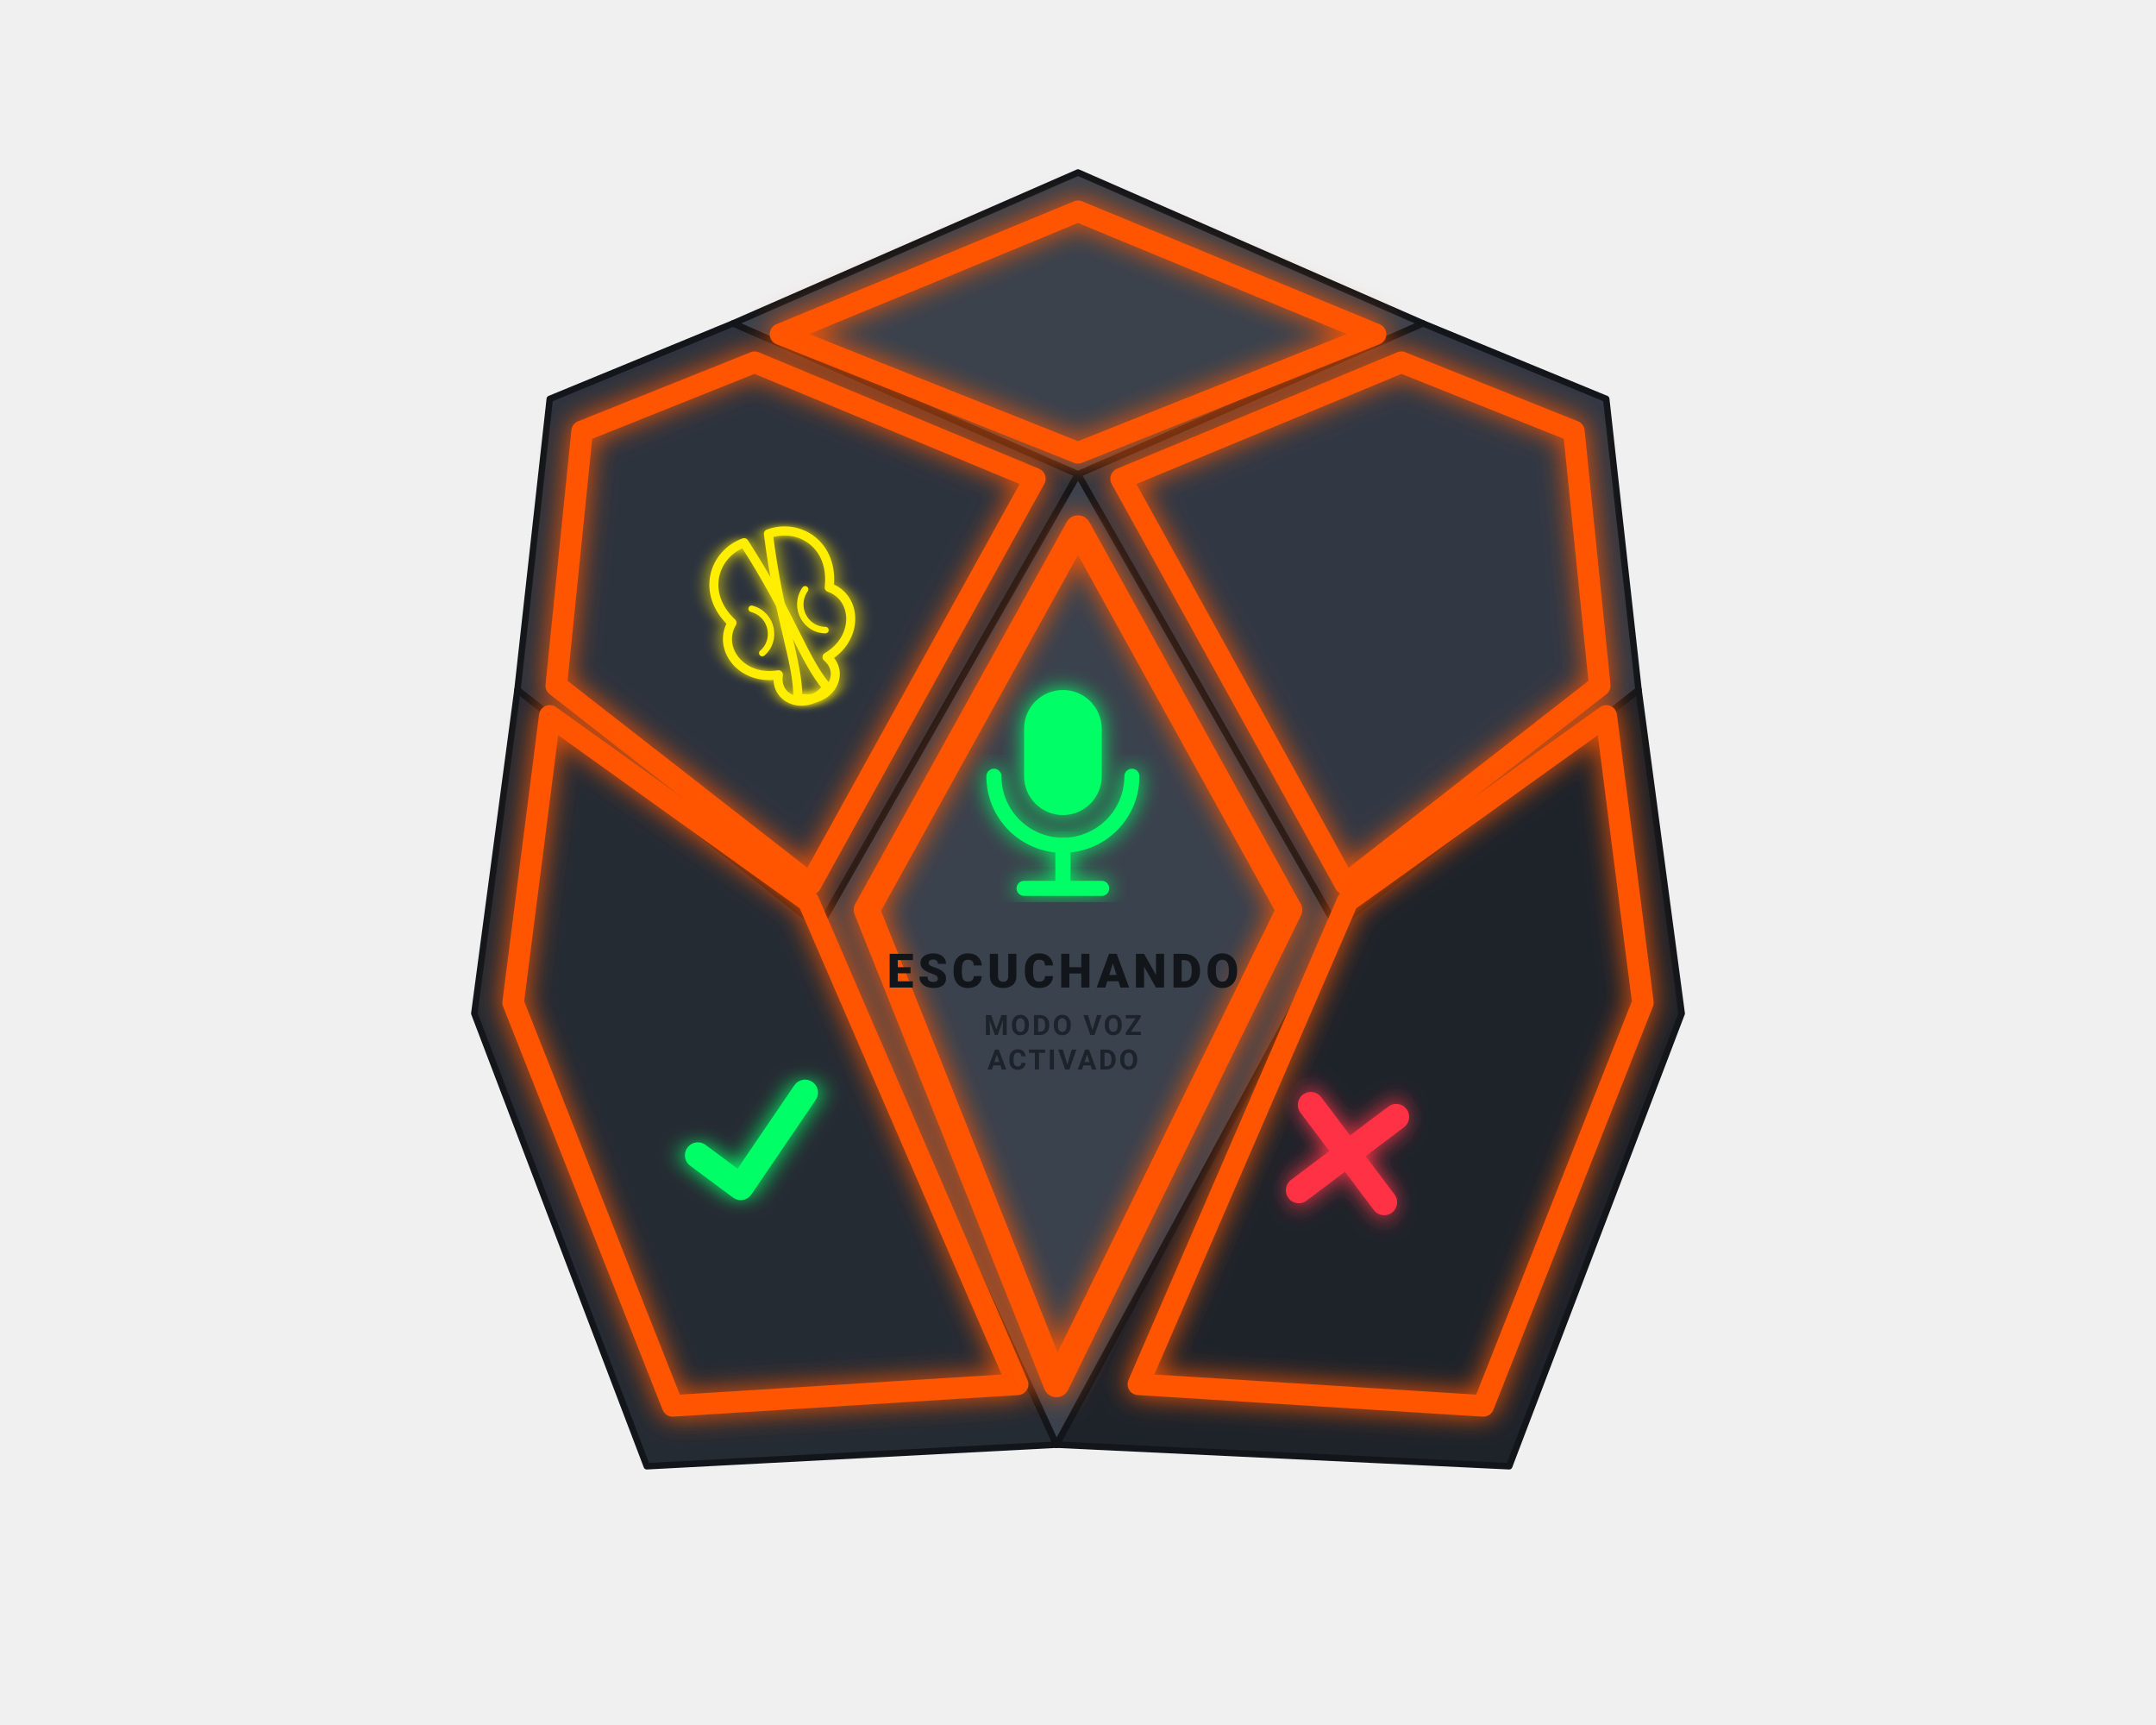
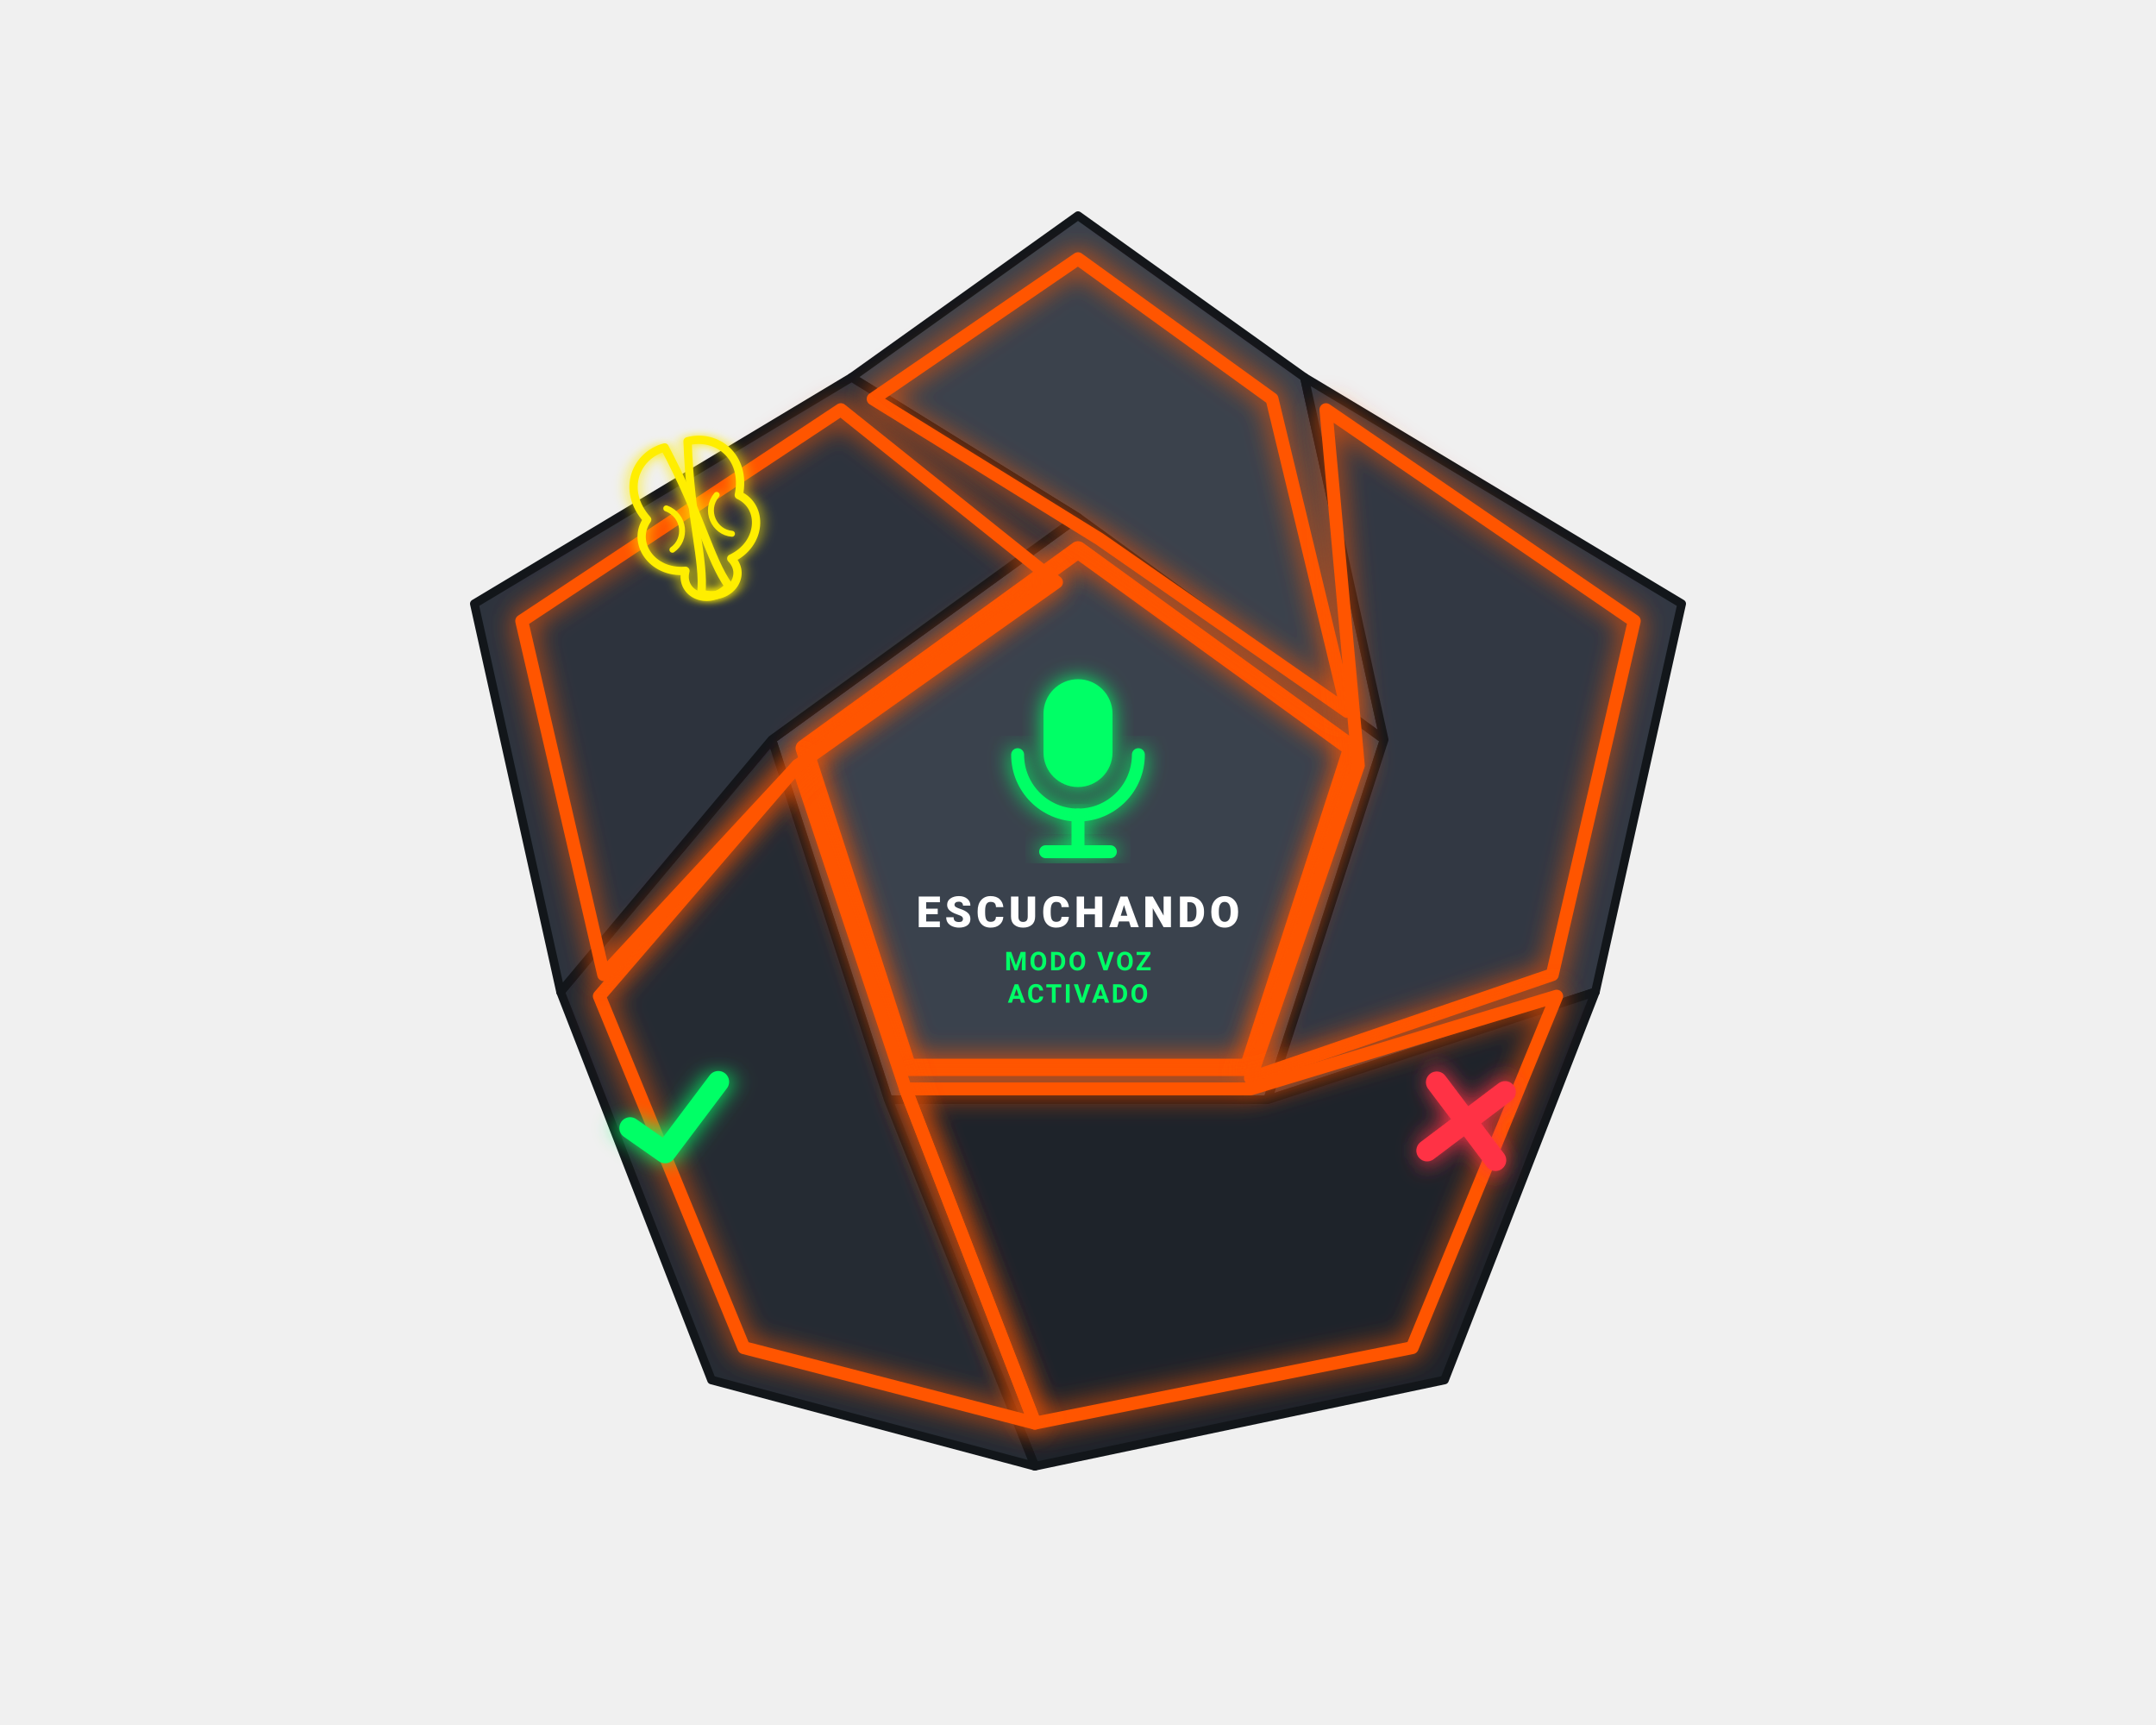
<svg xmlns="http://www.w3.org/2000/svg" viewBox="0 0 1000 800" width="100%" height="100%" id="dodecaedro-svg">
  <defs>
    <filter id="glow-orange" x="-30%" y="-30%" width="160%" height="160%">
      <feGaussianBlur stdDeviation="6" result="blur" />
      <feMerge>
        <feMergeNode in="blur" />
        <feMergeNode in="SourceGraphic" />
      </feMerge>
    </filter>
    <filter id="glow-green" x="-30%" y="-30%" width="160%" height="160%">
      <feGaussianBlur stdDeviation="5" result="blur" />
      <feMerge>
        <feMergeNode in="blur" />
        <feMergeNode in="SourceGraphic" />
      </feMerge>
    </filter>
    <filter id="glow-yellow" x="-30%" y="-30%" width="160%" height="160%">
      <feGaussianBlur stdDeviation="5" result="blur" />
      <feMerge>
        <feMergeNode in="blur" />
        <feMergeNode in="SourceGraphic" />
      </feMerge>
    </filter>
    <filter id="glow-red" x="-30%" y="-30%" width="160%" height="160%">
      <feGaussianBlur stdDeviation="5" result="blur" />
      <feMerge>
        <feMergeNode in="blur" />
        <feMergeNode in="SourceGraphic" />
      </feMerge>
    </filter>
  </defs>
  <g id="dodecaedro-container">
-     <polygon class="face" points="500,80 660,150 500,220 340,150" fill="#3b424c" stroke="#12161a" stroke-width="3" stroke-linejoin="round" />
-     <polygon class="face" points="340,150 500,220 380,430 240,320 255,185" fill="#2d333d" stroke="#12161a" stroke-width="3" stroke-linejoin="round" />
-     <polygon class="face" points="660,150 745,185 760,320 620,430 500,220" fill="#323843" stroke="#12161a" stroke-width="3" stroke-linejoin="round" />
-     <polygon class="face" points="240,320 380,430 490,670 300,680 220,470" fill="#252b33" stroke="#12161a" stroke-width="3" stroke-linejoin="round" />
-     <polygon class="face" points="620,430 760,320 780,470 700,680 490,670" fill="#1e232a" stroke="#12161a" stroke-width="3" stroke-linejoin="round" />
-     <polygon class="face" points="500,220 620,430 490,670 380,430" fill="#3a424d" stroke="#12161a" stroke-width="3" stroke-linejoin="round" />
-     <polygon class="neon-border" points="500,98 638,155 500,210 362,155" fill="none" stroke="#ff5500" stroke-width="10" stroke-linejoin="round" filter="url(#glow-orange)" />
-     <polygon class="neon-border" points="350,168 480,222 376,410 258,318 270,200" fill="none" stroke="#ff5500" stroke-width="10" stroke-linejoin="round" filter="url(#glow-orange)" />
-     <polygon class="neon-border" points="650,168 730,200 742,318 624,410 520,222" fill="none" stroke="#ff5500" stroke-width="10" stroke-linejoin="round" filter="url(#glow-orange)" />
-     <polygon class="neon-border" points="255,332 375,418 472,642 312,652 238,465" fill="none" stroke="#ff5500" stroke-width="10" stroke-linejoin="round" filter="url(#glow-orange)" />
-     <polygon class="neon-border" points="625,418 745,332 762,465 688,652 528,642" fill="none" stroke="#ff5500" stroke-width="10" stroke-linejoin="round" filter="url(#glow-orange)" />
-     <polygon class="neon-border pulse-neon" points="500,245 598,422 490,642 402,422" fill="none" stroke="#ff5500" stroke-width="12" stroke-linejoin="round" filter="url(#glow-orange)" />
-     <g id="icon-brain" transform="translate(360, 275) rotate(-20) scale(0.6)">
+     <polygon class="face" points="500,240 642,343 588,510 412,510 358,343" fill="#3a424d" stroke="#12161a" stroke-width="4" stroke-linejoin="round" />
+     <polygon class="face" points="500,240 642,343 605,175 500,100 395,175" fill="#3b424c" stroke="#12161a" stroke-width="4" stroke-linejoin="round" />
+     <polygon class="face" points="642,343 588,510 740,460 780,280 605,175" fill="#323843" stroke="#12161a" stroke-width="4" stroke-linejoin="round" />
+     <polygon class="face" points="588,510 412,510 480,680 670,640 740,460" fill="#1e232a" stroke="#12161a" stroke-width="4" stroke-linejoin="round" />
+     <polygon class="face" points="412,510 358,343 260,460 330,640 480,680" fill="#252b33" stroke="#12161a" stroke-width="4" stroke-linejoin="round" />
+     <polygon class="face" points="358,343 500,240 395,175 220,280 260,460" fill="#2d333d" stroke="#12161a" stroke-width="4" stroke-linejoin="round" />
+     <polygon class="neon-border" points="500,255 627,347 579,495 421,495 373,347" fill="none" stroke="#ff5500" stroke-width="8" stroke-linejoin="round" filter="url(#glow-orange)" />
+     <polygon class="neon-border" points="500,120 590,185 625,330 510,250 405,185" fill="none" stroke="#ff5500" stroke-width="6" stroke-linejoin="round" filter="url(#glow-orange)" />
+     <polygon class="neon-border" points="630,355 580,500 720,452 758,288 615,190" fill="none" stroke="#ff5500" stroke-width="6" stroke-linejoin="round" filter="url(#glow-orange)" />
+     <polygon class="neon-border" points="580,505 420,505 480,660 655,625 722,462" fill="none" stroke="#ff5500" stroke-width="6" stroke-linejoin="round" filter="url(#glow-orange)" />
+     <polygon class="neon-border" points="420,505 370,355 278,462 345,625 480,660" fill="none" stroke="#ff5500" stroke-width="6" stroke-linejoin="round" filter="url(#glow-orange)" />
+     <polygon class="neon-border" points="370,355 490,270 390,190 242,288 280,452" fill="none" stroke="#ff5500" stroke-width="6" stroke-linejoin="round" filter="url(#glow-orange)" />
+     <g id="icon-brain" transform="translate(320, 230) rotate(-15) scale(0.55)">
      <path fill="none" stroke="#ffee00" stroke-width="7" stroke-linecap="round" stroke-linejoin="round" filter="url(#glow-yellow)" d="M -10 -45 C -35 -45 -55 -20 -40 10 C -58 25 -48 55 -20 60 C -30 78 -8 95 12 82 C 2 55 5 20 -10 -45 Z" />
      <path fill="none" stroke="#ffee00" stroke-width="7" stroke-linecap="round" stroke-linejoin="round" filter="url(#glow-yellow)" d="M 10 -45 C 35 -45 55 -20 40 10 C 58 25 48 55 20 60 C 30 78 8 95 -12 82 C -2 55 -5 20 10 -45 Z" />
      <path fill="none" stroke="#ffee00" stroke-width="5" stroke-linecap="round" stroke-linejoin="round" filter="url(#glow-yellow)" d="M -22 5 C -8 15 -12 35 -26 40 M 22 5 C 8 15 12 35 26 40" />
    </g>
-     <g id="icon-mic" transform="translate(493, 370)">
-       <rect x="-18" y="-50" width="36" height="58" rx="18" fill="#00ff66" filter="url(#glow-green)" />
-       <path fill="none" stroke="#00ff66" stroke-width="7" stroke-linecap="round" filter="url(#glow-green)" d="M -32 -10 A 32 32 0 0 0 32 -10" />
-       <path fill="none" stroke="#00ff66" stroke-width="7" stroke-linecap="round" filter="url(#glow-green)" d="M 0 22 L 0 42 M -18 42 L 18 42" />
-       <text id="status-text-title" x="0" y="88" font-family="'Segoe UI', Roboto, sans-serif" font-weight="900" font-size="22" fill="#12161a" text-anchor="middle" letter-spacing="2">ESCUCHANDO</text>
-       <text id="status-text-sub1" x="0" y="110" font-family="'Segoe UI', Roboto, sans-serif" font-weight="700" font-size="13" fill="#1d232a" text-anchor="middle" letter-spacing="1">MODO VOZ</text>
-       <text id="status-text-sub2" x="0" y="126" font-family="'Segoe UI', Roboto, sans-serif" font-weight="700" font-size="13" fill="#1d232a" text-anchor="middle" letter-spacing="1">ACTIVADO</text>
+     <g id="icon-mic" transform="translate(500, 350)">
+       <rect x="-16" y="-35" width="32" height="50" rx="16" fill="#00ff66" filter="url(#glow-green)" />
+       <path fill="none" stroke="#00ff66" stroke-width="6" stroke-linecap="round" filter="url(#glow-green)" d="M -28 0 A 28 28 0 0 0 28 0" />
+       <path fill="none" stroke="#00ff66" stroke-width="6" stroke-linecap="round" filter="url(#glow-green)" d="M 0 28 L 0 45 M -15 45 L 15 45" />
+       <text id="status-text-title" x="0" y="80" font-family="'Segoe UI', Roboto, sans-serif" font-weight="900" font-size="20" fill="#ffffff" text-anchor="middle" letter-spacing="2">ESCUCHANDO</text>
+       <text id="status-text-sub1" x="0" y="100" font-family="'Segoe UI', Roboto, sans-serif" font-weight="700" font-size="12" fill="#00ff66" text-anchor="middle" letter-spacing="1">MODO VOZ</text>
+       <text id="status-text-sub2" x="0" y="115" font-family="'Segoe UI', Roboto, sans-serif" font-weight="700" font-size="12" fill="#00ff66" text-anchor="middle" letter-spacing="1">ACTIVADO</text>
    </g>
-     <g id="icon-check" transform="translate(345, 530) rotate(-10)">
-       <path fill="none" stroke="#00ff66" stroke-width="12" stroke-linecap="round" stroke-linejoin="round" filter="url(#glow-green)" d="M -22 2 L -5 20 L 32 -18" />
+     <g id="icon-check" transform="translate(310, 520) rotate(-10)">
+       <path fill="none" stroke="#00ff66" stroke-width="10" stroke-linecap="round" stroke-linejoin="round" filter="url(#glow-green)" d="M -18 0 L -4 14 L 26 -14" />
    </g>
-     <g id="icon-error" transform="translate(625, 535) rotate(8)">
-       <path fill="none" stroke="#ff3344" stroke-width="12" stroke-linecap="round" stroke-linejoin="round" filter="url(#glow-red)" d="M -20 -20 L 20 20 M 20 -20 L -20 20" />
+     <g id="icon-error" transform="translate(680, 520) rotate(8)">
+       <path fill="none" stroke="#ff3344" stroke-width="10" stroke-linecap="round" stroke-linejoin="round" filter="url(#glow-red)" d="M -16 -16 L 16 16 M 16 -16 L -16 16" />
    </g>
  </g>
</svg>
